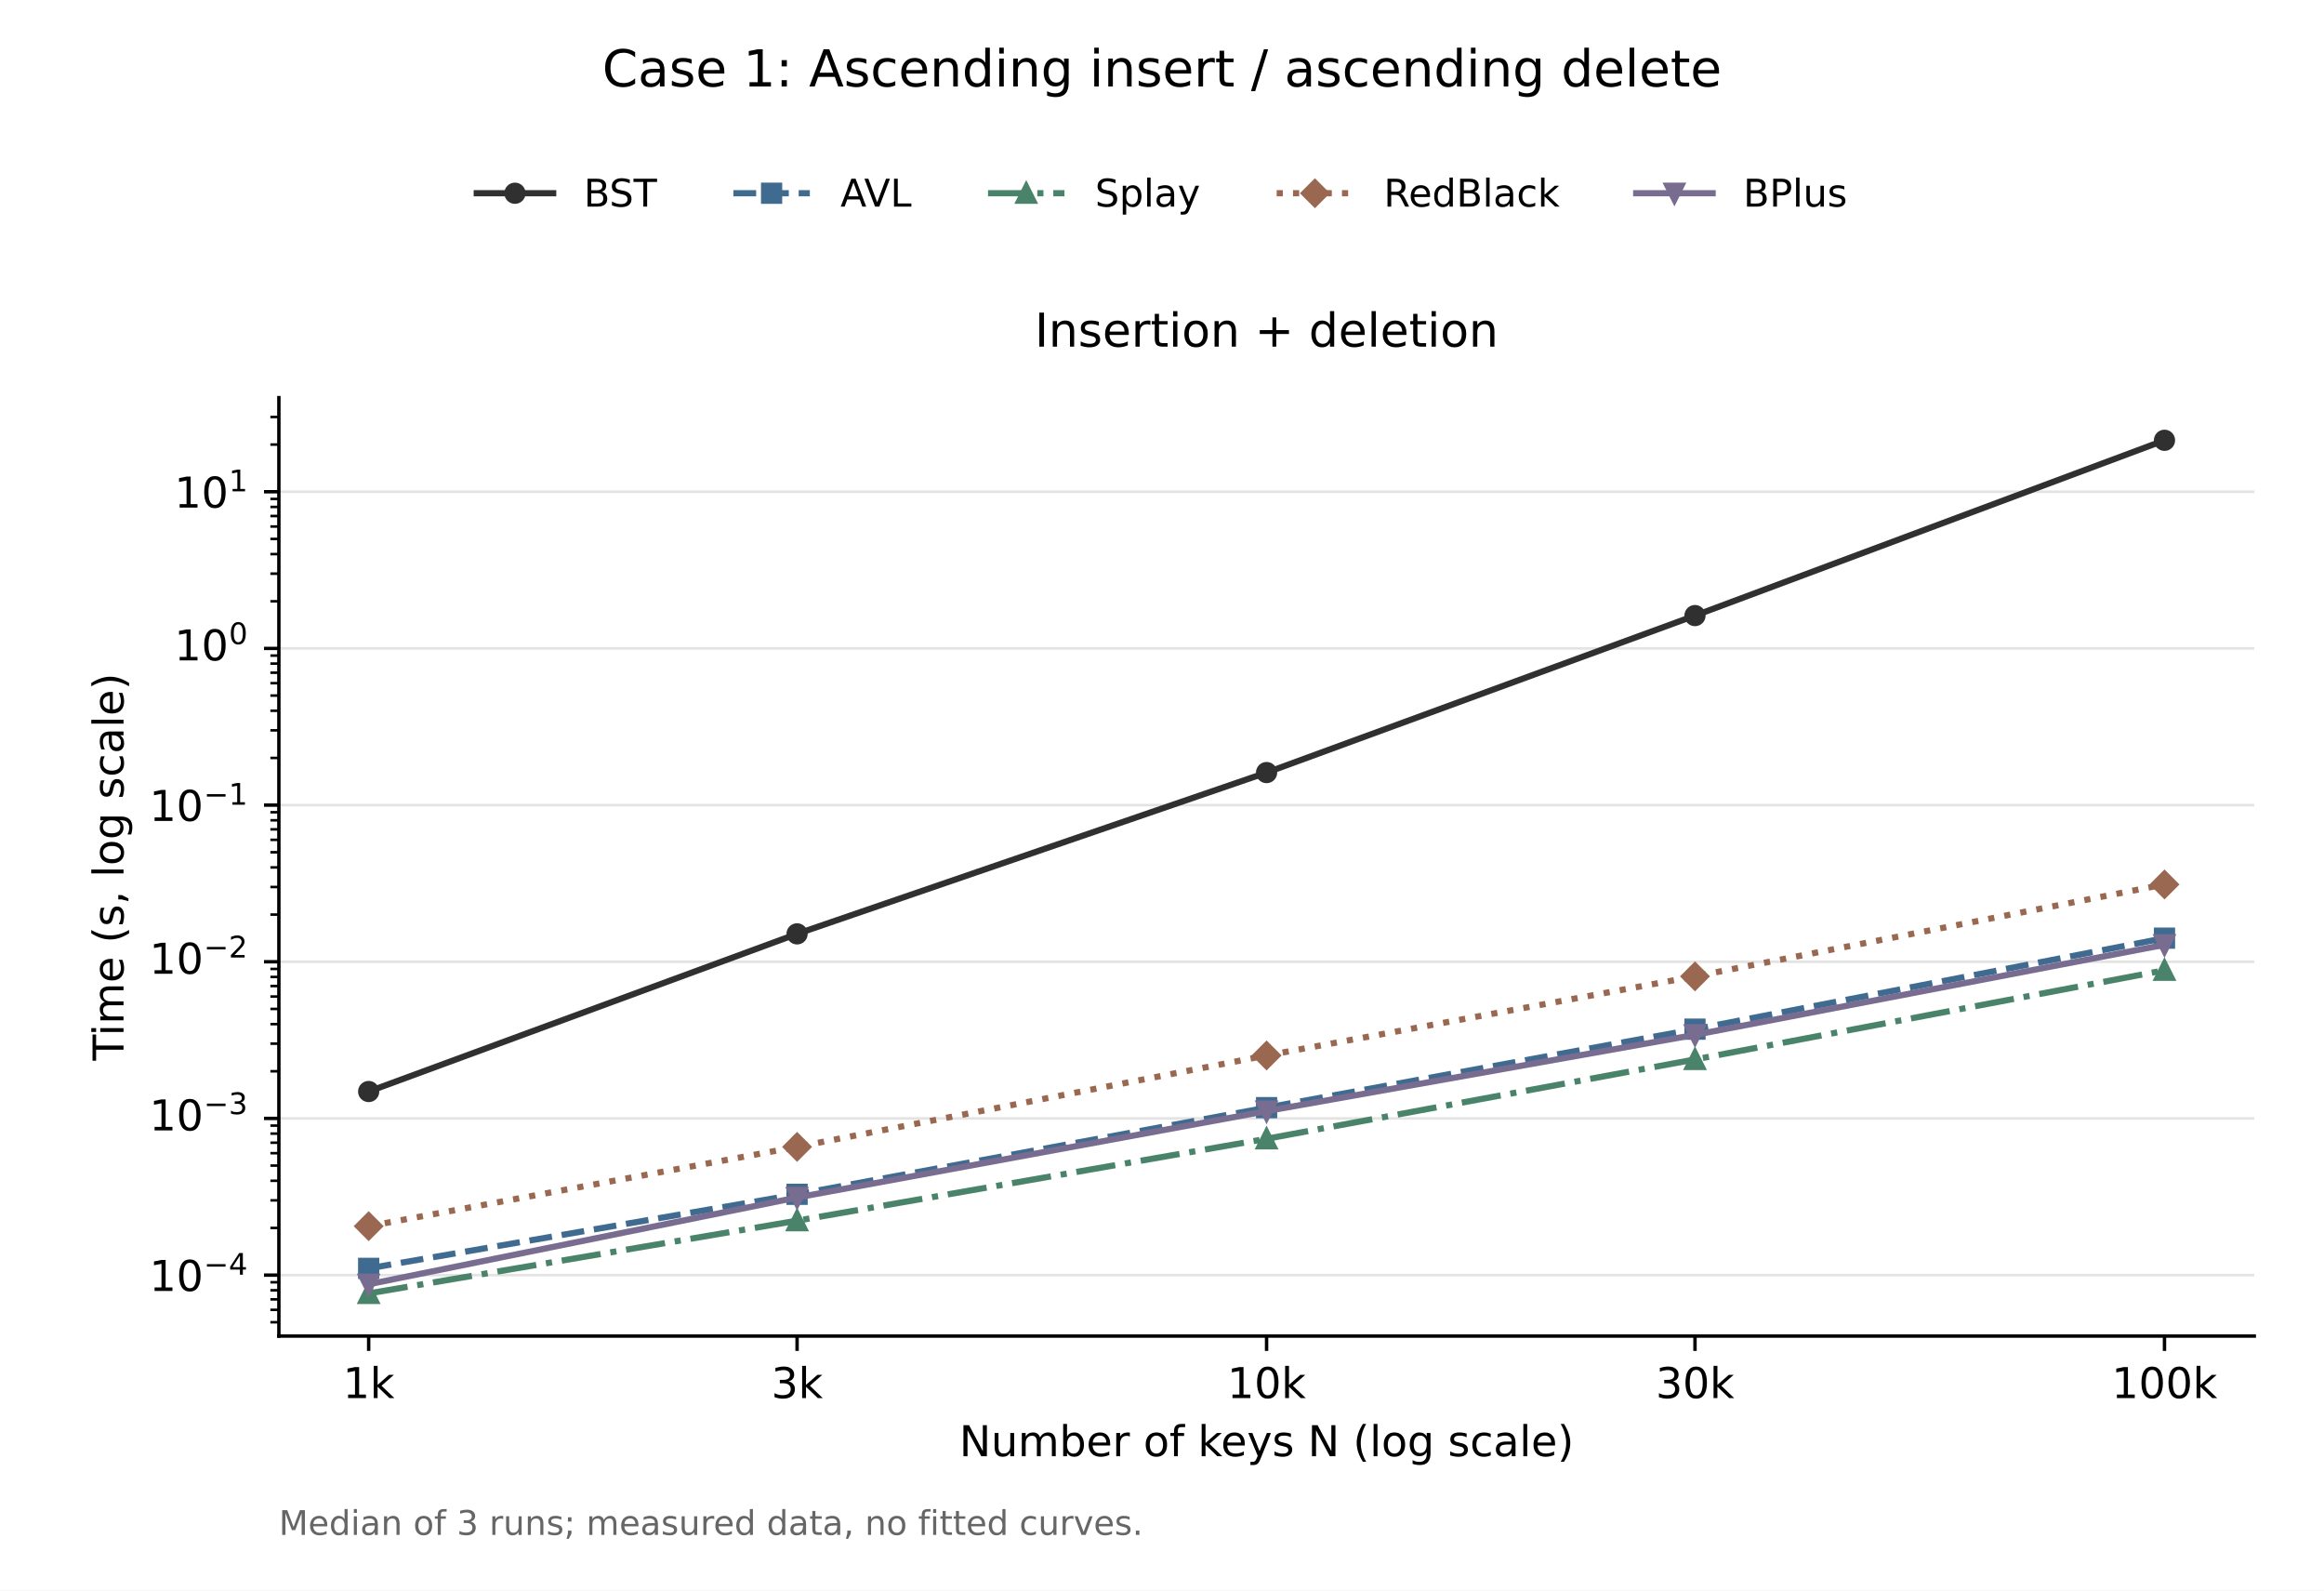
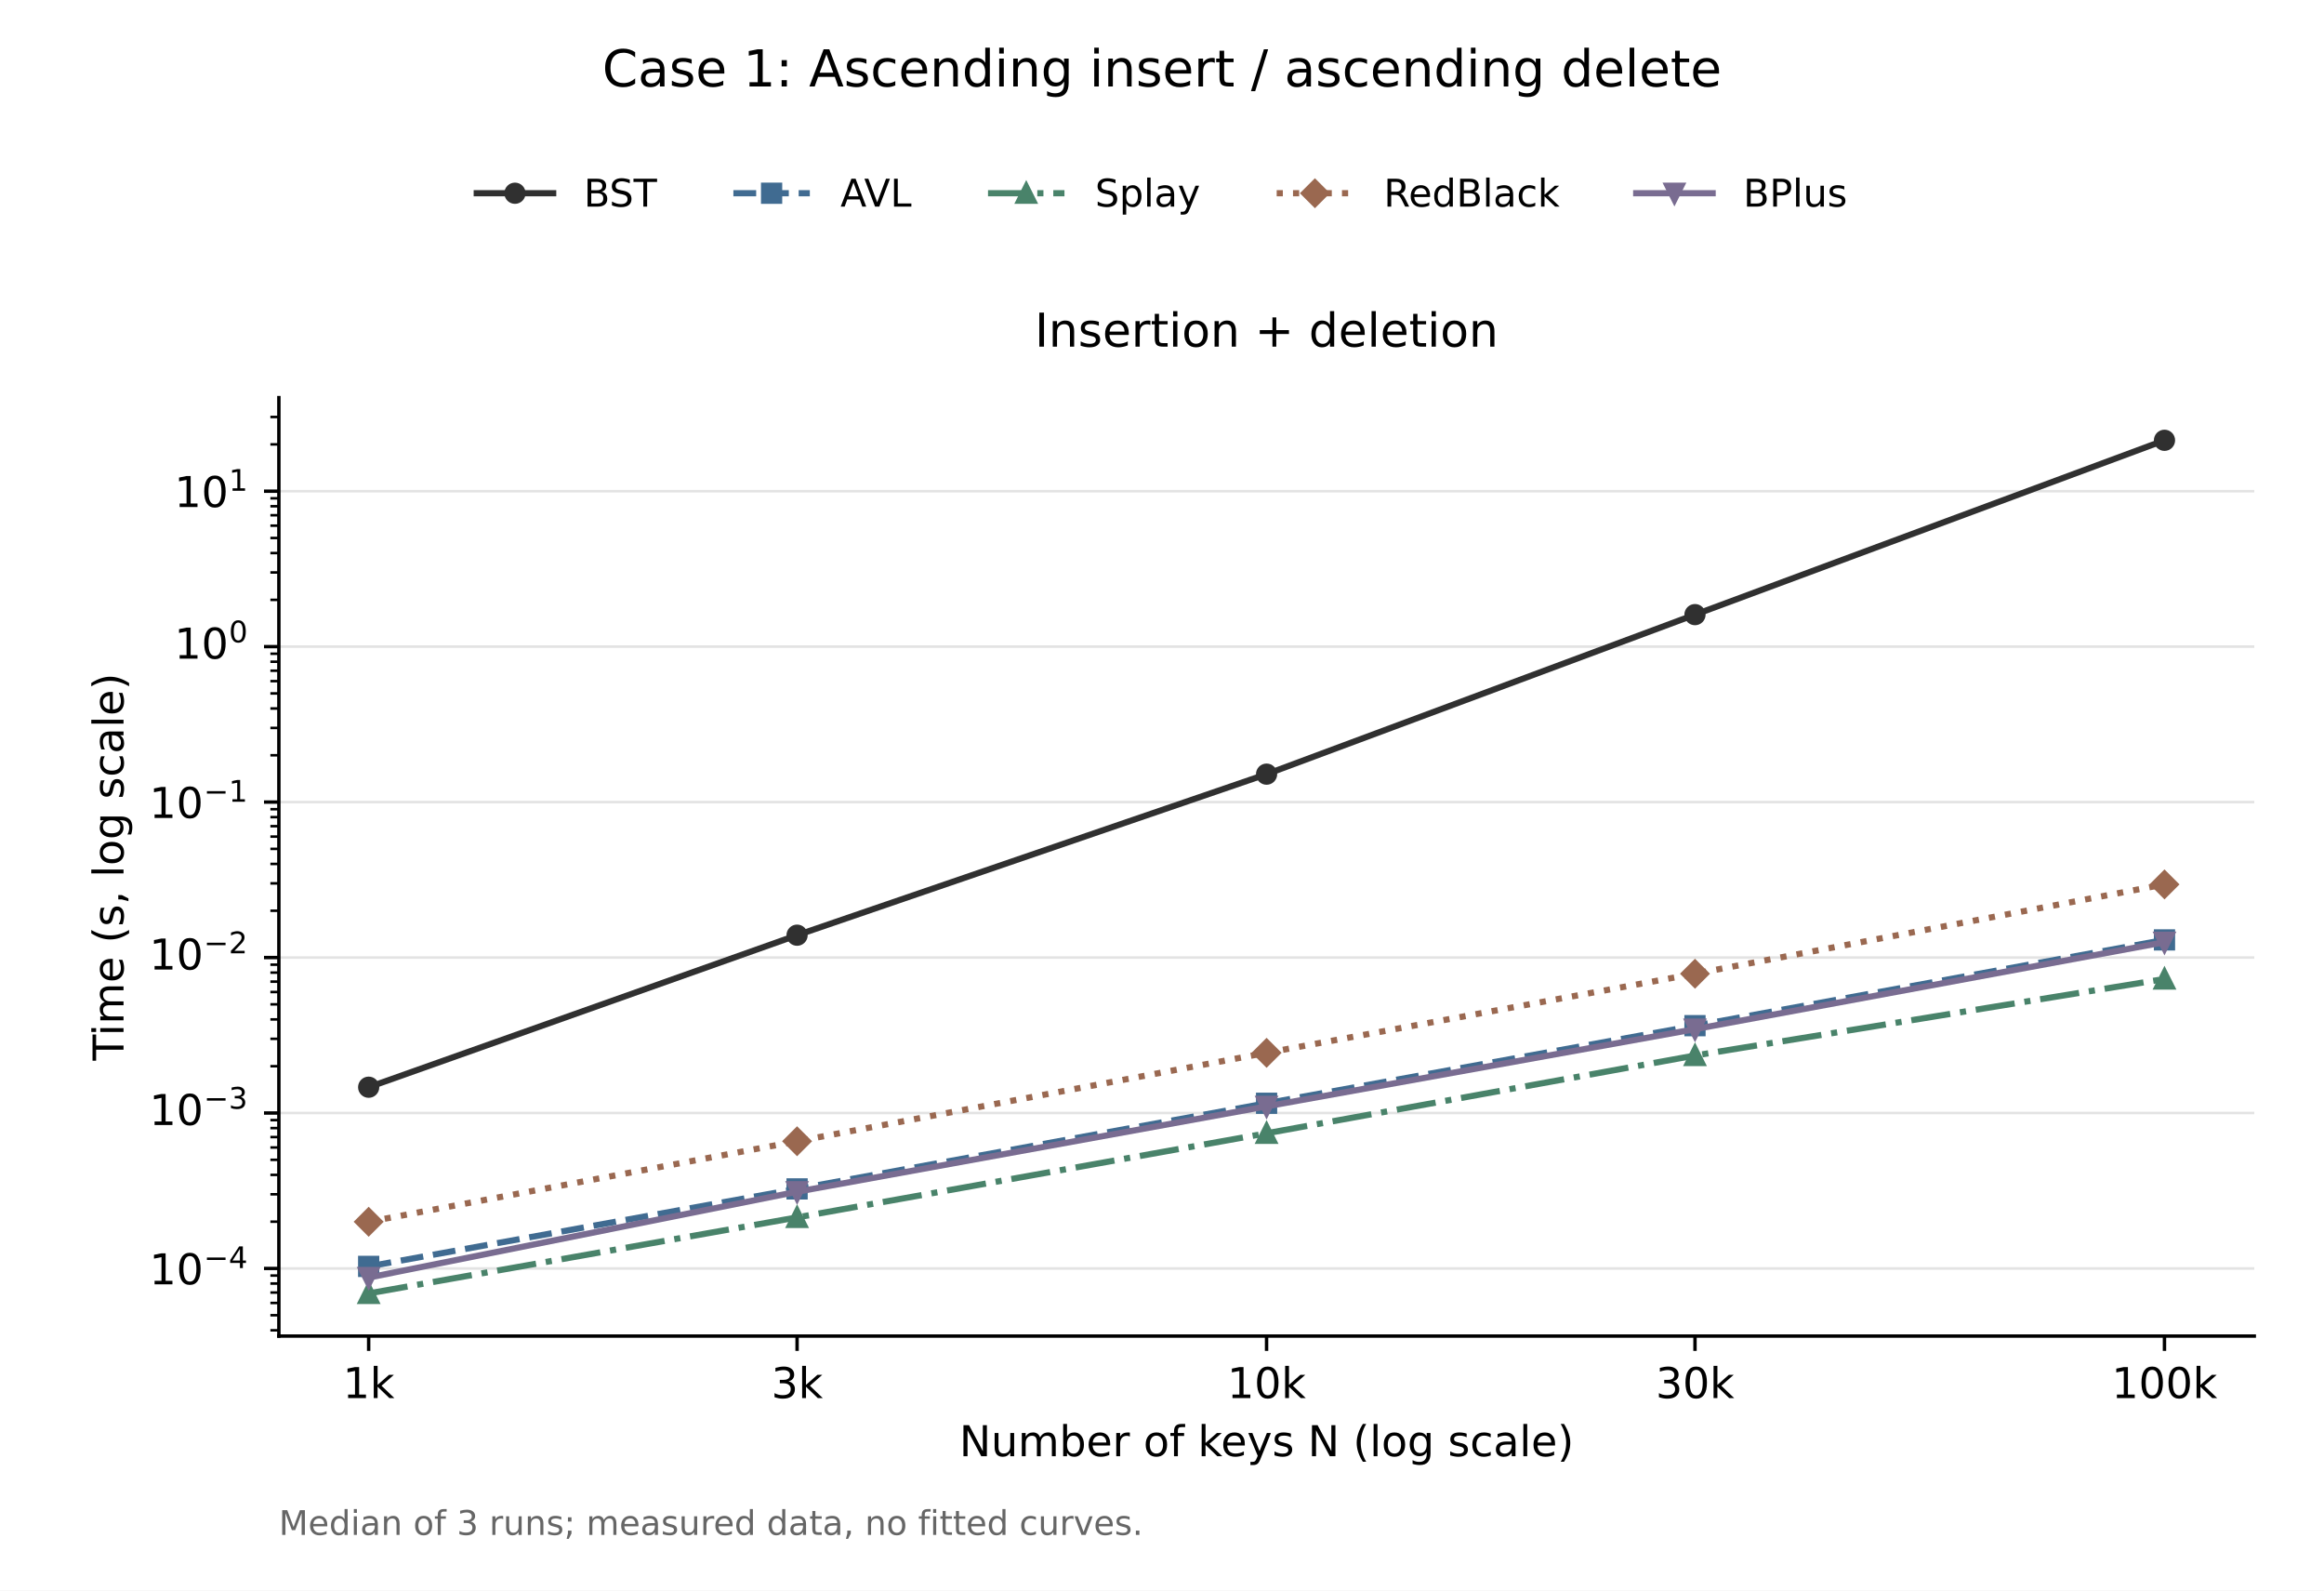
<svg xmlns="http://www.w3.org/2000/svg" xmlns:xlink="http://www.w3.org/1999/xlink" width="547.2pt" height="374.4pt" viewBox="0 0 547.2 374.4" version="1.1">
  <defs>
    <style type="text/css">*{stroke-linejoin: round; stroke-linecap: butt}</style>
  </defs>
  <g id="figure_1">
    <g id="patch_1">
      <path d="M 0 374.4  L 547.2 374.4  L 547.2 0  L 0 0  z " style="fill: #ffffff" />
    </g>
    <g id="axes_1">
      <g id="patch_2">
        <path d="M 65.664 314.496  L 530.784 314.496  L 530.784 93.6  L 65.664 93.6  z " style="fill: #ffffff" />
      </g>
      <g id="matplotlib.axis_1">
        <g id="xtick_1">
          <g id="line2d_1">
            <defs>
-               <path id="mc3a3617b76" d="M 0 0  L 0 3.5  " style="stroke: #000000; stroke-width: 0.8" />
+               <path id="m41549db8dc" d="M 0 0  L 0 3.5  " style="stroke: #000000; stroke-width: 0.8" />
            </defs>
            <g>
-               <use xlink:href="#mc3a3617b76" x="86.806" y="314.496" style="stroke: #000000; stroke-width: 0.8" />
+               <use xlink:href="#m41549db8dc" x="86.806" y="314.496" style="stroke: #000000; stroke-width: 0.8" />
            </g>
          </g>
          <g id="text_1">
            <text style="font-size: 10px; font-family: 'DejaVu Sans'; text-anchor: middle" x="86.806" y="329.094" transform="rotate(-0 86.80582 329.0944)">1k</text>
          </g>
        </g>
        <g id="xtick_2">
          <g id="line2d_2">
            <g>
-               <use xlink:href="#mc3a3617b76" x="187.678" y="314.496" style="stroke: #000000; stroke-width: 0.8" />
+               <use xlink:href="#m41549db8dc" x="187.678" y="314.496" style="stroke: #000000; stroke-width: 0.8" />
            </g>
          </g>
          <g id="text_2">
            <text style="font-size: 10px; font-family: 'DejaVu Sans'; text-anchor: middle" x="187.678" y="329.094" transform="rotate(-0 187.6779 329.0944)">3k</text>
          </g>
        </g>
        <g id="xtick_3">
          <g id="line2d_3">
            <g>
-               <use xlink:href="#mc3a3617b76" x="298.224" y="314.496" style="stroke: #000000; stroke-width: 0.8" />
+               <use xlink:href="#m41549db8dc" x="298.224" y="314.496" style="stroke: #000000; stroke-width: 0.8" />
            </g>
          </g>
          <g id="text_3">
            <text style="font-size: 10px; font-family: 'DejaVu Sans'; text-anchor: middle" x="298.224" y="329.094" transform="rotate(-0 298.224 329.0944)">10k</text>
          </g>
        </g>
        <g id="xtick_4">
          <g id="line2d_4">
            <g>
-               <use xlink:href="#mc3a3617b76" x="399.096" y="314.496" style="stroke: #000000; stroke-width: 0.8" />
+               <use xlink:href="#m41549db8dc" x="399.096" y="314.496" style="stroke: #000000; stroke-width: 0.8" />
            </g>
          </g>
          <g id="text_4">
            <text style="font-size: 10px; font-family: 'DejaVu Sans'; text-anchor: middle" x="399.096" y="329.094" transform="rotate(-0 399.0961 329.0944)">30k</text>
          </g>
        </g>
        <g id="xtick_5">
          <g id="line2d_5">
            <g>
-               <use xlink:href="#mc3a3617b76" x="509.642" y="314.496" style="stroke: #000000; stroke-width: 0.8" />
+               <use xlink:href="#m41549db8dc" x="509.642" y="314.496" style="stroke: #000000; stroke-width: 0.8" />
            </g>
          </g>
          <g id="text_5">
            <text style="font-size: 10px; font-family: 'DejaVu Sans'; text-anchor: middle" x="509.642" y="329.094" transform="rotate(-0 509.6422 329.0944)">100k</text>
          </g>
        </g>
        <g id="text_6">
          <text style="font-size: 10px; font-family: 'DejaVu Sans'; text-anchor: middle" x="298.224" y="342.773" transform="rotate(-0 298.224 342.7726)">Number of keys N (log scale)</text>
        </g>
      </g>
      <g id="matplotlib.axis_2">
        <g id="ytick_1">
          <g id="line2d_6">
-             <path d="M 65.664 300.144  L 530.784 300.144  " clip-path="url(#pc146d42390)" style="fill: none; stroke: #e3e3e3; stroke-width: 0.6; stroke-linecap: square" />
+             <path d="M 65.664 298.581  L 530.784 298.581  " clip-path="url(#p38d52549b3)" style="fill: none; stroke: #e3e3e3; stroke-width: 0.6; stroke-linecap: square" />
          </g>
          <g id="line2d_7">
            <defs>
-               <path id="m63d2b8de68" d="M 0 0  L -3.5 0  " style="stroke: #000000; stroke-width: 0.8" />
+               <path id="ma58b52b9a7" d="M 0 0  L -3.5 0  " style="stroke: #000000; stroke-width: 0.8" />
            </defs>
            <g>
-               <use xlink:href="#m63d2b8de68" x="65.664" y="300.144" style="stroke: #000000; stroke-width: 0.8" />
+               <use xlink:href="#ma58b52b9a7" x="65.664" y="298.581" style="stroke: #000000; stroke-width: 0.8" />
            </g>
          </g>
          <g id="text_7">
-             <g transform="translate(35.164 303.9432)">
+             <g transform="translate(35.164 302.3806)">
              <text>
                <tspan x="0" y="-0.064" style="font-size: 10px; font-family: 'DejaVu Sans'">1</tspan>
                <tspan x="6.362" y="-0.064" style="font-size: 10px; font-family: 'DejaVu Sans'">0</tspan>
                <tspan x="12.82" y="-3.892" style="font-size: 7px; font-family: 'DejaVu Sans'">−</tspan>
                <tspan x="18.686" y="-3.892" style="font-size: 7px; font-family: 'DejaVu Sans'">4</tspan>
              </text>
            </g>
          </g>
        </g>
        <g id="ytick_2">
          <g id="line2d_8">
-             <path d="M 65.664 263.266  L 530.784 263.266  " clip-path="url(#pc146d42390)" style="fill: none; stroke: #e3e3e3; stroke-width: 0.6; stroke-linecap: square" />
+             <path d="M 65.664 261.989  L 530.784 261.989  " clip-path="url(#p38d52549b3)" style="fill: none; stroke: #e3e3e3; stroke-width: 0.6; stroke-linecap: square" />
          </g>
          <g id="line2d_9">
            <g>
-               <use xlink:href="#m63d2b8de68" x="65.664" y="263.266" style="stroke: #000000; stroke-width: 0.8" />
+               <use xlink:href="#ma58b52b9a7" x="65.664" y="261.989" style="stroke: #000000; stroke-width: 0.8" />
            </g>
          </g>
          <g id="text_8">
-             <g transform="translate(35.164 267.0649)">
+             <g transform="translate(35.164 265.7878)">
              <text>
                <tspan x="0" y="-0.977" style="font-size: 10px; font-family: 'DejaVu Sans'">1</tspan>
                <tspan x="6.362" y="-0.977" style="font-size: 10px; font-family: 'DejaVu Sans'">0</tspan>
                <tspan x="12.82" y="-4.805" style="font-size: 7px; font-family: 'DejaVu Sans'">−</tspan>
                <tspan x="18.686" y="-4.805" style="font-size: 7px; font-family: 'DejaVu Sans'">3</tspan>
              </text>
            </g>
          </g>
        </g>
        <g id="ytick_3">
          <g id="line2d_10">
-             <path d="M 65.664 226.387  L 530.784 226.387  " clip-path="url(#pc146d42390)" style="fill: none; stroke: #e3e3e3; stroke-width: 0.6; stroke-linecap: square" />
+             <path d="M 65.664 225.396  L 530.784 225.396  " clip-path="url(#p38d52549b3)" style="fill: none; stroke: #e3e3e3; stroke-width: 0.6; stroke-linecap: square" />
          </g>
          <g id="line2d_11">
            <g>
-               <use xlink:href="#m63d2b8de68" x="65.664" y="226.387" style="stroke: #000000; stroke-width: 0.8" />
+               <use xlink:href="#ma58b52b9a7" x="65.664" y="225.396" style="stroke: #000000; stroke-width: 0.8" />
            </g>
          </g>
          <g id="text_9">
-             <g transform="translate(35.164 230.1866)">
+             <g transform="translate(35.164 229.195)">
              <text>
                <tspan x="0" y="-0.977" style="font-size: 10px; font-family: 'DejaVu Sans'">1</tspan>
                <tspan x="6.362" y="-0.977" style="font-size: 10px; font-family: 'DejaVu Sans'">0</tspan>
                <tspan x="12.82" y="-4.805" style="font-size: 7px; font-family: 'DejaVu Sans'">−</tspan>
                <tspan x="18.686" y="-4.805" style="font-size: 7px; font-family: 'DejaVu Sans'">2</tspan>
              </text>
            </g>
          </g>
        </g>
        <g id="ytick_4">
          <g id="line2d_12">
-             <path d="M 65.664 189.509  L 530.784 189.509  " clip-path="url(#pc146d42390)" style="fill: none; stroke: #e3e3e3; stroke-width: 0.6; stroke-linecap: square" />
+             <path d="M 65.664 188.803  L 530.784 188.803  " clip-path="url(#p38d52549b3)" style="fill: none; stroke: #e3e3e3; stroke-width: 0.6; stroke-linecap: square" />
          </g>
          <g id="line2d_13">
            <g>
-               <use xlink:href="#m63d2b8de68" x="65.664" y="189.509" style="stroke: #000000; stroke-width: 0.8" />
+               <use xlink:href="#ma58b52b9a7" x="65.664" y="188.803" style="stroke: #000000; stroke-width: 0.8" />
            </g>
          </g>
          <g id="text_10">
-             <g transform="translate(35.164 193.3083)">
+             <g transform="translate(35.164 192.6023)">
              <text>
                <tspan x="0" y="-0.064" style="font-size: 10px; font-family: 'DejaVu Sans'">1</tspan>
                <tspan x="6.362" y="-0.064" style="font-size: 10px; font-family: 'DejaVu Sans'">0</tspan>
                <tspan x="12.82" y="-3.892" style="font-size: 7px; font-family: 'DejaVu Sans'">−</tspan>
                <tspan x="18.686" y="-3.892" style="font-size: 7px; font-family: 'DejaVu Sans'">1</tspan>
              </text>
            </g>
          </g>
        </g>
        <g id="ytick_5">
          <g id="line2d_14">
-             <path d="M 65.664 152.631  L 530.784 152.631  " clip-path="url(#pc146d42390)" style="fill: none; stroke: #e3e3e3; stroke-width: 0.6; stroke-linecap: square" />
+             <path d="M 65.664 152.21  L 530.784 152.21  " clip-path="url(#p38d52549b3)" style="fill: none; stroke: #e3e3e3; stroke-width: 0.6; stroke-linecap: square" />
          </g>
          <g id="line2d_15">
            <g>
-               <use xlink:href="#m63d2b8de68" x="65.664" y="152.631" style="stroke: #000000; stroke-width: 0.8" />
+               <use xlink:href="#ma58b52b9a7" x="65.664" y="152.21" style="stroke: #000000; stroke-width: 0.8" />
            </g>
          </g>
          <g id="text_11">
-             <g transform="translate(41.064 156.43)">
+             <g transform="translate(41.064 156.0095)">
              <text>
                <tspan x="0" y="-0.977" style="font-size: 10px; font-family: 'DejaVu Sans'">1</tspan>
                <tspan x="6.362" y="-0.977" style="font-size: 10px; font-family: 'DejaVu Sans'">0</tspan>
                <tspan x="12.82" y="-4.805" style="font-size: 7px; font-family: 'DejaVu Sans'">0</tspan>
              </text>
            </g>
          </g>
        </g>
        <g id="ytick_6">
          <g id="line2d_16">
-             <path d="M 65.664 115.753  L 530.784 115.753  " clip-path="url(#pc146d42390)" style="fill: none; stroke: #e3e3e3; stroke-width: 0.6; stroke-linecap: square" />
+             <path d="M 65.664 115.618  L 530.784 115.618  " clip-path="url(#p38d52549b3)" style="fill: none; stroke: #e3e3e3; stroke-width: 0.6; stroke-linecap: square" />
          </g>
          <g id="line2d_17">
            <g>
-               <use xlink:href="#m63d2b8de68" x="65.664" y="115.753" style="stroke: #000000; stroke-width: 0.8" />
+               <use xlink:href="#ma58b52b9a7" x="65.664" y="115.618" style="stroke: #000000; stroke-width: 0.8" />
            </g>
          </g>
          <g id="text_12">
-             <g transform="translate(41.064 119.5517)">
+             <g transform="translate(41.064 119.4168)">
              <text>
                <tspan x="0" y="-0.064" style="font-size: 10px; font-family: 'DejaVu Sans'">1</tspan>
                <tspan x="6.362" y="-0.064" style="font-size: 10px; font-family: 'DejaVu Sans'">0</tspan>
                <tspan x="12.82" y="-3.892" style="font-size: 7px; font-family: 'DejaVu Sans'">1</tspan>
              </text>
            </g>
          </g>
        </g>
        <g id="ytick_7">
          <g id="line2d_18">
            <defs>
-               <path id="m81358eb70e" d="M 0 0  L -2 0  " style="stroke: #000000; stroke-width: 0.6" />
+               <path id="mfd59afd137" d="M 0 0  L -2 0  " style="stroke: #000000; stroke-width: 0.6" />
            </defs>
            <g>
-               <use xlink:href="#m81358eb70e" x="65.664" y="311.245" style="stroke: #000000; stroke-width: 0.6" />
+               <use xlink:href="#mfd59afd137" x="65.664" y="313.143" style="stroke: #000000; stroke-width: 0.6" />
            </g>
          </g>
        </g>
        <g id="ytick_8">
          <g id="line2d_19">
            <g>
-               <use xlink:href="#m81358eb70e" x="65.664" y="308.325" style="stroke: #000000; stroke-width: 0.6" />
+               <use xlink:href="#mfd59afd137" x="65.664" y="309.597" style="stroke: #000000; stroke-width: 0.6" />
            </g>
          </g>
        </g>
        <g id="ytick_9">
          <g id="line2d_20">
            <g>
-               <use xlink:href="#m81358eb70e" x="65.664" y="305.856" style="stroke: #000000; stroke-width: 0.6" />
+               <use xlink:href="#mfd59afd137" x="65.664" y="306.699" style="stroke: #000000; stroke-width: 0.6" />
            </g>
          </g>
        </g>
        <g id="ytick_10">
          <g id="line2d_21">
            <g>
-               <use xlink:href="#m81358eb70e" x="65.664" y="303.718" style="stroke: #000000; stroke-width: 0.6" />
+               <use xlink:href="#mfd59afd137" x="65.664" y="304.25" style="stroke: #000000; stroke-width: 0.6" />
            </g>
          </g>
        </g>
        <g id="ytick_11">
          <g id="line2d_22">
            <g>
-               <use xlink:href="#m81358eb70e" x="65.664" y="301.831" style="stroke: #000000; stroke-width: 0.6" />
+               <use xlink:href="#mfd59afd137" x="65.664" y="302.128" style="stroke: #000000; stroke-width: 0.6" />
            </g>
          </g>
        </g>
        <g id="ytick_12">
          <g id="line2d_23">
            <g>
-               <use xlink:href="#m81358eb70e" x="65.664" y="289.042" style="stroke: #000000; stroke-width: 0.6" />
+               <use xlink:href="#mfd59afd137" x="65.664" y="300.256" style="stroke: #000000; stroke-width: 0.6" />
            </g>
          </g>
        </g>
        <g id="ytick_13">
          <g id="line2d_24">
            <g>
-               <use xlink:href="#m81358eb70e" x="65.664" y="282.549" style="stroke: #000000; stroke-width: 0.6" />
+               <use xlink:href="#mfd59afd137" x="65.664" y="287.566" style="stroke: #000000; stroke-width: 0.6" />
            </g>
          </g>
        </g>
        <g id="ytick_14">
          <g id="line2d_25">
            <g>
-               <use xlink:href="#m81358eb70e" x="65.664" y="277.941" style="stroke: #000000; stroke-width: 0.6" />
+               <use xlink:href="#mfd59afd137" x="65.664" y="281.122" style="stroke: #000000; stroke-width: 0.6" />
            </g>
          </g>
        </g>
        <g id="ytick_15">
          <g id="line2d_26">
            <g>
-               <use xlink:href="#m81358eb70e" x="65.664" y="274.367" style="stroke: #000000; stroke-width: 0.6" />
+               <use xlink:href="#mfd59afd137" x="65.664" y="276.55" style="stroke: #000000; stroke-width: 0.6" />
            </g>
          </g>
        </g>
        <g id="ytick_16">
          <g id="line2d_27">
            <g>
-               <use xlink:href="#m81358eb70e" x="65.664" y="271.447" style="stroke: #000000; stroke-width: 0.6" />
+               <use xlink:href="#mfd59afd137" x="65.664" y="273.004" style="stroke: #000000; stroke-width: 0.6" />
            </g>
          </g>
        </g>
        <g id="ytick_17">
          <g id="line2d_28">
            <g>
-               <use xlink:href="#m81358eb70e" x="65.664" y="268.978" style="stroke: #000000; stroke-width: 0.6" />
+               <use xlink:href="#mfd59afd137" x="65.664" y="270.107" style="stroke: #000000; stroke-width: 0.6" />
            </g>
          </g>
        </g>
        <g id="ytick_18">
          <g id="line2d_29">
            <g>
-               <use xlink:href="#m81358eb70e" x="65.664" y="266.84" style="stroke: #000000; stroke-width: 0.6" />
+               <use xlink:href="#mfd59afd137" x="65.664" y="267.657" style="stroke: #000000; stroke-width: 0.6" />
            </g>
          </g>
        </g>
        <g id="ytick_19">
          <g id="line2d_30">
            <g>
-               <use xlink:href="#m81358eb70e" x="65.664" y="264.953" style="stroke: #000000; stroke-width: 0.6" />
+               <use xlink:href="#mfd59afd137" x="65.664" y="265.535" style="stroke: #000000; stroke-width: 0.6" />
            </g>
          </g>
        </g>
        <g id="ytick_20">
          <g id="line2d_31">
            <g>
-               <use xlink:href="#m81358eb70e" x="65.664" y="252.164" style="stroke: #000000; stroke-width: 0.6" />
+               <use xlink:href="#mfd59afd137" x="65.664" y="263.663" style="stroke: #000000; stroke-width: 0.6" />
            </g>
          </g>
        </g>
        <g id="ytick_21">
          <g id="line2d_32">
            <g>
-               <use xlink:href="#m81358eb70e" x="65.664" y="245.67" style="stroke: #000000; stroke-width: 0.6" />
+               <use xlink:href="#mfd59afd137" x="65.664" y="250.973" style="stroke: #000000; stroke-width: 0.6" />
            </g>
          </g>
        </g>
        <g id="ytick_22">
          <g id="line2d_33">
            <g>
-               <use xlink:href="#m81358eb70e" x="65.664" y="241.063" style="stroke: #000000; stroke-width: 0.6" />
+               <use xlink:href="#mfd59afd137" x="65.664" y="244.529" style="stroke: #000000; stroke-width: 0.6" />
            </g>
          </g>
        </g>
        <g id="ytick_23">
          <g id="line2d_34">
            <g>
-               <use xlink:href="#m81358eb70e" x="65.664" y="237.489" style="stroke: #000000; stroke-width: 0.6" />
+               <use xlink:href="#mfd59afd137" x="65.664" y="239.958" style="stroke: #000000; stroke-width: 0.6" />
            </g>
          </g>
        </g>
        <g id="ytick_24">
          <g id="line2d_35">
            <g>
-               <use xlink:href="#m81358eb70e" x="65.664" y="234.569" style="stroke: #000000; stroke-width: 0.6" />
+               <use xlink:href="#mfd59afd137" x="65.664" y="236.411" style="stroke: #000000; stroke-width: 0.6" />
            </g>
          </g>
        </g>
        <g id="ytick_25">
          <g id="line2d_36">
            <g>
-               <use xlink:href="#m81358eb70e" x="65.664" y="232.1" style="stroke: #000000; stroke-width: 0.6" />
+               <use xlink:href="#mfd59afd137" x="65.664" y="233.514" style="stroke: #000000; stroke-width: 0.6" />
            </g>
          </g>
        </g>
        <g id="ytick_26">
          <g id="line2d_37">
            <g>
-               <use xlink:href="#m81358eb70e" x="65.664" y="229.961" style="stroke: #000000; stroke-width: 0.6" />
+               <use xlink:href="#mfd59afd137" x="65.664" y="231.064" style="stroke: #000000; stroke-width: 0.6" />
            </g>
          </g>
        </g>
        <g id="ytick_27">
          <g id="line2d_38">
            <g>
-               <use xlink:href="#m81358eb70e" x="65.664" y="228.075" style="stroke: #000000; stroke-width: 0.6" />
+               <use xlink:href="#mfd59afd137" x="65.664" y="228.942" style="stroke: #000000; stroke-width: 0.6" />
            </g>
          </g>
        </g>
        <g id="ytick_28">
          <g id="line2d_39">
            <g>
-               <use xlink:href="#m81358eb70e" x="65.664" y="215.286" style="stroke: #000000; stroke-width: 0.6" />
+               <use xlink:href="#mfd59afd137" x="65.664" y="227.07" style="stroke: #000000; stroke-width: 0.6" />
            </g>
          </g>
        </g>
        <g id="ytick_29">
          <g id="line2d_40">
            <g>
-               <use xlink:href="#m81358eb70e" x="65.664" y="208.792" style="stroke: #000000; stroke-width: 0.6" />
+               <use xlink:href="#mfd59afd137" x="65.664" y="214.38" style="stroke: #000000; stroke-width: 0.6" />
            </g>
          </g>
        </g>
        <g id="ytick_30">
          <g id="line2d_41">
            <g>
-               <use xlink:href="#m81358eb70e" x="65.664" y="204.184" style="stroke: #000000; stroke-width: 0.6" />
+               <use xlink:href="#mfd59afd137" x="65.664" y="207.937" style="stroke: #000000; stroke-width: 0.6" />
            </g>
          </g>
        </g>
        <g id="ytick_31">
          <g id="line2d_42">
            <g>
-               <use xlink:href="#m81358eb70e" x="65.664" y="200.611" style="stroke: #000000; stroke-width: 0.6" />
+               <use xlink:href="#mfd59afd137" x="65.664" y="203.365" style="stroke: #000000; stroke-width: 0.6" />
            </g>
          </g>
        </g>
        <g id="ytick_32">
          <g id="line2d_43">
            <g>
-               <use xlink:href="#m81358eb70e" x="65.664" y="197.691" style="stroke: #000000; stroke-width: 0.6" />
+               <use xlink:href="#mfd59afd137" x="65.664" y="199.819" style="stroke: #000000; stroke-width: 0.6" />
            </g>
          </g>
        </g>
        <g id="ytick_33">
          <g id="line2d_44">
            <g>
-               <use xlink:href="#m81358eb70e" x="65.664" y="195.222" style="stroke: #000000; stroke-width: 0.6" />
+               <use xlink:href="#mfd59afd137" x="65.664" y="196.921" style="stroke: #000000; stroke-width: 0.6" />
            </g>
          </g>
        </g>
        <g id="ytick_34">
          <g id="line2d_45">
            <g>
-               <use xlink:href="#m81358eb70e" x="65.664" y="193.083" style="stroke: #000000; stroke-width: 0.6" />
+               <use xlink:href="#mfd59afd137" x="65.664" y="194.471" style="stroke: #000000; stroke-width: 0.6" />
            </g>
          </g>
        </g>
        <g id="ytick_35">
          <g id="line2d_46">
            <g>
-               <use xlink:href="#m81358eb70e" x="65.664" y="191.197" style="stroke: #000000; stroke-width: 0.6" />
+               <use xlink:href="#mfd59afd137" x="65.664" y="192.349" style="stroke: #000000; stroke-width: 0.6" />
            </g>
          </g>
        </g>
        <g id="ytick_36">
          <g id="line2d_47">
            <g>
-               <use xlink:href="#m81358eb70e" x="65.664" y="178.408" style="stroke: #000000; stroke-width: 0.6" />
+               <use xlink:href="#mfd59afd137" x="65.664" y="190.477" style="stroke: #000000; stroke-width: 0.6" />
            </g>
          </g>
        </g>
        <g id="ytick_37">
          <g id="line2d_48">
            <g>
-               <use xlink:href="#m81358eb70e" x="65.664" y="171.914" style="stroke: #000000; stroke-width: 0.6" />
+               <use xlink:href="#mfd59afd137" x="65.664" y="177.788" style="stroke: #000000; stroke-width: 0.6" />
            </g>
          </g>
        </g>
        <g id="ytick_38">
          <g id="line2d_49">
            <g>
-               <use xlink:href="#m81358eb70e" x="65.664" y="167.306" style="stroke: #000000; stroke-width: 0.6" />
+               <use xlink:href="#mfd59afd137" x="65.664" y="171.344" style="stroke: #000000; stroke-width: 0.6" />
            </g>
          </g>
        </g>
        <g id="ytick_39">
          <g id="line2d_50">
            <g>
-               <use xlink:href="#m81358eb70e" x="65.664" y="163.732" style="stroke: #000000; stroke-width: 0.6" />
+               <use xlink:href="#mfd59afd137" x="65.664" y="166.772" style="stroke: #000000; stroke-width: 0.6" />
            </g>
          </g>
        </g>
        <g id="ytick_40">
          <g id="line2d_51">
            <g>
-               <use xlink:href="#m81358eb70e" x="65.664" y="160.812" style="stroke: #000000; stroke-width: 0.6" />
+               <use xlink:href="#mfd59afd137" x="65.664" y="163.226" style="stroke: #000000; stroke-width: 0.6" />
            </g>
          </g>
        </g>
        <g id="ytick_41">
          <g id="line2d_52">
            <g>
-               <use xlink:href="#m81358eb70e" x="65.664" y="158.343" style="stroke: #000000; stroke-width: 0.6" />
+               <use xlink:href="#mfd59afd137" x="65.664" y="160.328" style="stroke: #000000; stroke-width: 0.6" />
            </g>
          </g>
        </g>
        <g id="ytick_42">
          <g id="line2d_53">
            <g>
-               <use xlink:href="#m81358eb70e" x="65.664" y="156.205" style="stroke: #000000; stroke-width: 0.6" />
+               <use xlink:href="#mfd59afd137" x="65.664" y="157.879" style="stroke: #000000; stroke-width: 0.6" />
            </g>
          </g>
        </g>
        <g id="ytick_43">
          <g id="line2d_54">
            <g>
-               <use xlink:href="#m81358eb70e" x="65.664" y="154.318" style="stroke: #000000; stroke-width: 0.6" />
+               <use xlink:href="#mfd59afd137" x="65.664" y="155.757" style="stroke: #000000; stroke-width: 0.6" />
            </g>
          </g>
        </g>
        <g id="ytick_44">
          <g id="line2d_55">
            <g>
-               <use xlink:href="#m81358eb70e" x="65.664" y="141.529" style="stroke: #000000; stroke-width: 0.6" />
+               <use xlink:href="#mfd59afd137" x="65.664" y="153.885" style="stroke: #000000; stroke-width: 0.6" />
            </g>
          </g>
        </g>
        <g id="ytick_45">
          <g id="line2d_56">
            <g>
-               <use xlink:href="#m81358eb70e" x="65.664" y="135.035" style="stroke: #000000; stroke-width: 0.6" />
+               <use xlink:href="#mfd59afd137" x="65.664" y="141.195" style="stroke: #000000; stroke-width: 0.6" />
            </g>
          </g>
        </g>
        <g id="ytick_46">
          <g id="line2d_57">
            <g>
-               <use xlink:href="#m81358eb70e" x="65.664" y="130.428" style="stroke: #000000; stroke-width: 0.6" />
+               <use xlink:href="#mfd59afd137" x="65.664" y="134.751" style="stroke: #000000; stroke-width: 0.6" />
            </g>
          </g>
        </g>
        <g id="ytick_47">
          <g id="line2d_58">
            <g>
-               <use xlink:href="#m81358eb70e" x="65.664" y="126.854" style="stroke: #000000; stroke-width: 0.6" />
+               <use xlink:href="#mfd59afd137" x="65.664" y="130.179" style="stroke: #000000; stroke-width: 0.6" />
            </g>
          </g>
        </g>
        <g id="ytick_48">
          <g id="line2d_59">
            <g>
-               <use xlink:href="#m81358eb70e" x="65.664" y="123.934" style="stroke: #000000; stroke-width: 0.6" />
+               <use xlink:href="#mfd59afd137" x="65.664" y="126.633" style="stroke: #000000; stroke-width: 0.6" />
            </g>
          </g>
        </g>
        <g id="ytick_49">
          <g id="line2d_60">
            <g>
-               <use xlink:href="#m81358eb70e" x="65.664" y="121.465" style="stroke: #000000; stroke-width: 0.6" />
+               <use xlink:href="#mfd59afd137" x="65.664" y="123.736" style="stroke: #000000; stroke-width: 0.6" />
            </g>
          </g>
        </g>
        <g id="ytick_50">
          <g id="line2d_61">
            <g>
-               <use xlink:href="#m81358eb70e" x="65.664" y="119.326" style="stroke: #000000; stroke-width: 0.6" />
+               <use xlink:href="#mfd59afd137" x="65.664" y="121.286" style="stroke: #000000; stroke-width: 0.6" />
            </g>
          </g>
        </g>
        <g id="ytick_51">
          <g id="line2d_62">
            <g>
-               <use xlink:href="#m81358eb70e" x="65.664" y="117.44" style="stroke: #000000; stroke-width: 0.6" />
+               <use xlink:href="#mfd59afd137" x="65.664" y="119.164" style="stroke: #000000; stroke-width: 0.6" />
            </g>
          </g>
        </g>
        <g id="ytick_52">
          <g id="line2d_63">
            <g>
-               <use xlink:href="#m81358eb70e" x="65.664" y="104.651" style="stroke: #000000; stroke-width: 0.6" />
+               <use xlink:href="#mfd59afd137" x="65.664" y="117.292" style="stroke: #000000; stroke-width: 0.6" />
            </g>
          </g>
        </g>
        <g id="ytick_53">
          <g id="line2d_64">
            <g>
-               <use xlink:href="#m81358eb70e" x="65.664" y="98.157" style="stroke: #000000; stroke-width: 0.6" />
+               <use xlink:href="#mfd59afd137" x="65.664" y="104.602" style="stroke: #000000; stroke-width: 0.6" />
+             </g>
+           </g>
+         </g>
+         <g id="ytick_54">
+           <g id="line2d_65">
+             <g>
+               <use xlink:href="#mfd59afd137" x="65.664" y="98.158" style="stroke: #000000; stroke-width: 0.6" />
            </g>
          </g>
        </g>
        <g id="text_13">
          <text style="font-size: 10px; font-family: 'DejaVu Sans'; text-anchor: middle" x="29.084" y="204.048" transform="rotate(-90 29.08431 204.048)">Time (s, log scale)</text>
        </g>
      </g>
-       <g id="line2d_65">
-         <path d="M 86.806 256.932  L 187.678 219.82  L 298.224 181.855  L 399.096 144.901  L 509.642 103.641  " clip-path="url(#pc146d42390)" style="fill: none; stroke: #303030; stroke-width: 1.45; stroke-linecap: square" />
+       <g id="line2d_66">
+         <path d="M 86.806 255.919  L 187.678 220.133  L 298.224 182.226  L 399.096 144.676  L 509.642 103.641  " clip-path="url(#p38d52549b3)" style="fill: none; stroke: #303030; stroke-width: 1.45; stroke-linecap: square" />
        <defs>
-           <path id="m78d406c9e5" d="M 0 2  C 0.53 2 1.039 1.789 1.414 1.414  C 1.789 1.039 2 0.53 2 0  C 2 -0.53 1.789 -1.039 1.414 -1.414  C 1.039 -1.789 0.53 -2 0 -2  C -0.53 -2 -1.039 -1.789 -1.414 -1.414  C -1.789 -1.039 -2 -0.53 -2 0  C -2 0.53 -1.789 1.039 -1.414 1.414  C -1.039 1.789 -0.53 2 0 2  z " style="stroke: #303030" />
+           <path id="m5f94d38708" d="M 0 2  C 0.53 2 1.039 1.789 1.414 1.414  C 1.789 1.039 2 0.53 2 0  C 2 -0.53 1.789 -1.039 1.414 -1.414  C 1.039 -1.789 0.53 -2 0 -2  C -0.53 -2 -1.039 -1.789 -1.414 -1.414  C -1.789 -1.039 -2 -0.53 -2 0  C -2 0.53 -1.789 1.039 -1.414 1.414  C -1.039 1.789 -0.53 2 0 2  z " style="stroke: #303030" />
        </defs>
-         <g clip-path="url(#pc146d42390)">
-           <use xlink:href="#m78d406c9e5" x="86.806" y="256.932" style="fill: #303030; stroke: #303030" />
-           <use xlink:href="#m78d406c9e5" x="187.678" y="219.82" style="fill: #303030; stroke: #303030" />
-           <use xlink:href="#m78d406c9e5" x="298.224" y="181.855" style="fill: #303030; stroke: #303030" />
-           <use xlink:href="#m78d406c9e5" x="399.096" y="144.901" style="fill: #303030; stroke: #303030" />
-           <use xlink:href="#m78d406c9e5" x="509.642" y="103.641" style="fill: #303030; stroke: #303030" />
-         </g>
-       </g>
-       <g id="line2d_66">
-         <path d="M 86.806 298.559  L 187.678 281.124  L 298.224 260.726  L 399.096 242.252  L 509.642 220.83  " clip-path="url(#pc146d42390)" style="fill: none; stroke-dasharray: 5.365,2.32; stroke-dashoffset: 0; stroke: #406b91; stroke-width: 1.45" />
+         <g clip-path="url(#p38d52549b3)">
+           <use xlink:href="#m5f94d38708" x="86.806" y="255.919" style="fill: #303030; stroke: #303030" />
+           <use xlink:href="#m5f94d38708" x="187.678" y="220.133" style="fill: #303030; stroke: #303030" />
+           <use xlink:href="#m5f94d38708" x="298.224" y="182.226" style="fill: #303030; stroke: #303030" />
+           <use xlink:href="#m5f94d38708" x="399.096" y="144.676" style="fill: #303030; stroke: #303030" />
+           <use xlink:href="#m5f94d38708" x="509.642" y="103.641" style="fill: #303030; stroke: #303030" />
+         </g>
+       </g>
+       <g id="line2d_67">
+         <path d="M 86.806 298.096  L 187.678 279.855  L 298.224 259.697  L 399.096 241.431  L 509.642 221.244  " clip-path="url(#p38d52549b3)" style="fill: none; stroke-dasharray: 5.365,2.32; stroke-dashoffset: 0; stroke: #406b91; stroke-width: 1.45" />
        <defs>
-           <path id="m219ee2f890" d="M -2 2  L 2 2  L 2 -2  L -2 -2  z " style="stroke: #406b91; stroke-linejoin: miter" />
+           <path id="m0460ee3b98" d="M -2 2  L 2 2  L 2 -2  L -2 -2  z " style="stroke: #406b91; stroke-linejoin: miter" />
        </defs>
-         <g clip-path="url(#pc146d42390)">
-           <use xlink:href="#m219ee2f890" x="86.806" y="298.559" style="fill: #406b91; stroke: #406b91; stroke-linejoin: miter" />
-           <use xlink:href="#m219ee2f890" x="187.678" y="281.124" style="fill: #406b91; stroke: #406b91; stroke-linejoin: miter" />
-           <use xlink:href="#m219ee2f890" x="298.224" y="260.726" style="fill: #406b91; stroke: #406b91; stroke-linejoin: miter" />
-           <use xlink:href="#m219ee2f890" x="399.096" y="242.252" style="fill: #406b91; stroke: #406b91; stroke-linejoin: miter" />
-           <use xlink:href="#m219ee2f890" x="509.642" y="220.83" style="fill: #406b91; stroke: #406b91; stroke-linejoin: miter" />
-         </g>
-       </g>
-       <g id="line2d_67">
-         <path d="M 86.806 304.455  L 187.678 287.335  L 298.224 268.06  L 399.096 249.382  L 509.642 228.393  " clip-path="url(#pc146d42390)" style="fill: none; stroke-dasharray: 9.28,2.32,1.45,2.32; stroke-dashoffset: 0; stroke: #49836a; stroke-width: 1.45" />
+         <g clip-path="url(#p38d52549b3)">
+           <use xlink:href="#m0460ee3b98" x="86.806" y="298.096" style="fill: #406b91; stroke: #406b91; stroke-linejoin: miter" />
+           <use xlink:href="#m0460ee3b98" x="187.678" y="279.855" style="fill: #406b91; stroke: #406b91; stroke-linejoin: miter" />
+           <use xlink:href="#m0460ee3b98" x="298.224" y="259.697" style="fill: #406b91; stroke: #406b91; stroke-linejoin: miter" />
+           <use xlink:href="#m0460ee3b98" x="399.096" y="241.431" style="fill: #406b91; stroke: #406b91; stroke-linejoin: miter" />
+           <use xlink:href="#m0460ee3b98" x="509.642" y="221.244" style="fill: #406b91; stroke: #406b91; stroke-linejoin: miter" />
+         </g>
+       </g>
+       <g id="line2d_68">
+         <path d="M 86.806 304.455  L 187.678 286.565  L 298.224 266.763  L 399.096 248.455  L 509.642 230.447  " clip-path="url(#p38d52549b3)" style="fill: none; stroke-dasharray: 9.28,2.32,1.45,2.32; stroke-dashoffset: 0; stroke: #49836a; stroke-width: 1.45" />
        <defs>
-           <path id="m3f7f143363" d="M 0 -2  L -2 2  L 2 2  z " style="stroke: #49836a; stroke-linejoin: miter" />
+           <path id="mb3b35972c6" d="M 0 -2  L -2 2  L 2 2  z " style="stroke: #49836a; stroke-linejoin: miter" />
        </defs>
-         <g clip-path="url(#pc146d42390)">
-           <use xlink:href="#m3f7f143363" x="86.806" y="304.455" style="fill: #49836a; stroke: #49836a; stroke-linejoin: miter" />
-           <use xlink:href="#m3f7f143363" x="187.678" y="287.335" style="fill: #49836a; stroke: #49836a; stroke-linejoin: miter" />
-           <use xlink:href="#m3f7f143363" x="298.224" y="268.06" style="fill: #49836a; stroke: #49836a; stroke-linejoin: miter" />
-           <use xlink:href="#m3f7f143363" x="399.096" y="249.382" style="fill: #49836a; stroke: #49836a; stroke-linejoin: miter" />
-           <use xlink:href="#m3f7f143363" x="509.642" y="228.393" style="fill: #49836a; stroke: #49836a; stroke-linejoin: miter" />
-         </g>
-       </g>
-       <g id="line2d_68">
-         <path d="M 86.806 288.624  L 187.678 269.962  L 298.224 248.444  L 399.096 229.825  L 509.642 208.191  " clip-path="url(#pc146d42390)" style="fill: none; stroke-dasharray: 1.45,2.393; stroke-dashoffset: 0; stroke: #9a6850; stroke-width: 1.45" />
+         <g clip-path="url(#p38d52549b3)">
+           <use xlink:href="#mb3b35972c6" x="86.806" y="304.455" style="fill: #49836a; stroke: #49836a; stroke-linejoin: miter" />
+           <use xlink:href="#mb3b35972c6" x="187.678" y="286.565" style="fill: #49836a; stroke: #49836a; stroke-linejoin: miter" />
+           <use xlink:href="#mb3b35972c6" x="298.224" y="266.763" style="fill: #49836a; stroke: #49836a; stroke-linejoin: miter" />
+           <use xlink:href="#mb3b35972c6" x="399.096" y="248.455" style="fill: #49836a; stroke: #49836a; stroke-linejoin: miter" />
+           <use xlink:href="#mb3b35972c6" x="509.642" y="230.447" style="fill: #49836a; stroke: #49836a; stroke-linejoin: miter" />
+         </g>
+       </g>
+       <g id="line2d_69">
+         <path d="M 86.806 287.59  L 187.678 268.638  L 298.224 247.821  L 399.096 229.205  L 509.642 208.179  " clip-path="url(#p38d52549b3)" style="fill: none; stroke-dasharray: 1.45,2.393; stroke-dashoffset: 0; stroke: #9a6850; stroke-width: 1.45" />
        <defs>
-           <path id="mc84cca7bce" d="M 0 2.828  L 2.828 0  L 0 -2.828  L -2.828 0  z " style="stroke: #9a6850; stroke-linejoin: miter" />
+           <path id="m6eab7ba1e4" d="M 0 2.828  L 2.828 0  L 0 -2.828  L -2.828 0  z " style="stroke: #9a6850; stroke-linejoin: miter" />
        </defs>
-         <g clip-path="url(#pc146d42390)">
-           <use xlink:href="#mc84cca7bce" x="86.806" y="288.624" style="fill: #9a6850; stroke: #9a6850; stroke-linejoin: miter" />
-           <use xlink:href="#mc84cca7bce" x="187.678" y="269.962" style="fill: #9a6850; stroke: #9a6850; stroke-linejoin: miter" />
-           <use xlink:href="#mc84cca7bce" x="298.224" y="248.444" style="fill: #9a6850; stroke: #9a6850; stroke-linejoin: miter" />
-           <use xlink:href="#mc84cca7bce" x="399.096" y="229.825" style="fill: #9a6850; stroke: #9a6850; stroke-linejoin: miter" />
-           <use xlink:href="#mc84cca7bce" x="509.642" y="208.191" style="fill: #9a6850; stroke: #9a6850; stroke-linejoin: miter" />
-         </g>
-       </g>
-       <g id="line2d_69">
-         <path d="M 86.806 302.301  L 187.678 281.874  L 298.224 261.54  L 399.096 243.59  L 509.642 222.389  " clip-path="url(#pc146d42390)" style="fill: none; stroke: #796c91; stroke-width: 1.45; stroke-linecap: square" />
+         <g clip-path="url(#p38d52549b3)">
+           <use xlink:href="#m6eab7ba1e4" x="86.806" y="287.59" style="fill: #9a6850; stroke: #9a6850; stroke-linejoin: miter" />
+           <use xlink:href="#m6eab7ba1e4" x="187.678" y="268.638" style="fill: #9a6850; stroke: #9a6850; stroke-linejoin: miter" />
+           <use xlink:href="#m6eab7ba1e4" x="298.224" y="247.821" style="fill: #9a6850; stroke: #9a6850; stroke-linejoin: miter" />
+           <use xlink:href="#m6eab7ba1e4" x="399.096" y="229.205" style="fill: #9a6850; stroke: #9a6850; stroke-linejoin: miter" />
+           <use xlink:href="#m6eab7ba1e4" x="509.642" y="208.179" style="fill: #9a6850; stroke: #9a6850; stroke-linejoin: miter" />
+         </g>
+       </g>
+       <g id="line2d_70">
+         <path d="M 86.806 300.722  L 187.678 280.519  L 298.224 260.422  L 399.096 242.246  L 509.642 221.783  " clip-path="url(#p38d52549b3)" style="fill: none; stroke: #796c91; stroke-width: 1.45; stroke-linecap: square" />
        <defs>
-           <path id="me821a96399" d="M -0 2  L 2 -2  L -2 -2  z " style="stroke: #796c91; stroke-linejoin: miter" />
+           <path id="mdf81213b76" d="M -0 2  L 2 -2  L -2 -2  z " style="stroke: #796c91; stroke-linejoin: miter" />
        </defs>
-         <g clip-path="url(#pc146d42390)">
-           <use xlink:href="#me821a96399" x="86.806" y="302.301" style="fill: #796c91; stroke: #796c91; stroke-linejoin: miter" />
-           <use xlink:href="#me821a96399" x="187.678" y="281.874" style="fill: #796c91; stroke: #796c91; stroke-linejoin: miter" />
-           <use xlink:href="#me821a96399" x="298.224" y="261.54" style="fill: #796c91; stroke: #796c91; stroke-linejoin: miter" />
-           <use xlink:href="#me821a96399" x="399.096" y="243.59" style="fill: #796c91; stroke: #796c91; stroke-linejoin: miter" />
-           <use xlink:href="#me821a96399" x="509.642" y="222.389" style="fill: #796c91; stroke: #796c91; stroke-linejoin: miter" />
+         <g clip-path="url(#p38d52549b3)">
+           <use xlink:href="#mdf81213b76" x="86.806" y="300.722" style="fill: #796c91; stroke: #796c91; stroke-linejoin: miter" />
+           <use xlink:href="#mdf81213b76" x="187.678" y="280.519" style="fill: #796c91; stroke: #796c91; stroke-linejoin: miter" />
+           <use xlink:href="#mdf81213b76" x="298.224" y="260.422" style="fill: #796c91; stroke: #796c91; stroke-linejoin: miter" />
+           <use xlink:href="#mdf81213b76" x="399.096" y="242.246" style="fill: #796c91; stroke: #796c91; stroke-linejoin: miter" />
+           <use xlink:href="#mdf81213b76" x="509.642" y="221.783" style="fill: #796c91; stroke: #796c91; stroke-linejoin: miter" />
        </g>
      </g>
      <g id="patch_3">
        <path d="M 65.664 314.496  L 65.664 93.6  " style="fill: none; stroke: #000000; stroke-width: 0.8; stroke-linejoin: miter; stroke-linecap: square" />
      </g>
      <g id="patch_4">
        <path d="M 65.664 314.496  L 530.784 314.496  " style="fill: none; stroke: #000000; stroke-width: 0.8; stroke-linejoin: miter; stroke-linecap: square" />
      </g>
      <g id="text_14">
        <text style="font-size: 11px; font-family: 'DejaVu Sans'; text-anchor: middle" x="298.224" y="81.6" transform="rotate(-0 298.224 81.6)">Insertion + deletion</text>
      </g>
    </g>
    <g id="text_15">
      <text style="font-size: 12px; font-family: 'DejaVu Sans'; text-anchor: middle" x="273.6" y="20.35" transform="rotate(-0 273.6 20.35012)">Case 1: Ascending insert / ascending delete</text>
    </g>
    <g id="text_16">
      <text style="font-size: 8px; font-family: 'DejaVu Sans'; text-anchor: start; fill: #666666" x="65.664" y="361.296" transform="rotate(-0 65.664 361.296)">Median of 3 runs; measured data, no fitted curves.</text>
    </g>
    <g id="legend_1">
-       <g id="line2d_70">
+       <g id="line2d_71">
        <path d="M 112.252 45.485  L 121.252 45.485  L 130.252 45.485  " style="fill: none; stroke: #303030; stroke-width: 1.45; stroke-linecap: square" />
        <g>
-           <use xlink:href="#m78d406c9e5" x="121.252" y="45.485" style="fill: #303030; stroke: #303030" />
+           <use xlink:href="#m5f94d38708" x="121.252" y="45.485" style="fill: #303030; stroke: #303030" />
        </g>
      </g>
      <g id="text_17">
        <text style="font-size: 9px; font-family: 'DejaVu Sans'; text-anchor: start" x="137.452" y="48.635" transform="rotate(-0 137.4518 48.63459)">BST</text>
      </g>
-       <g id="line2d_71">
+       <g id="line2d_72">
        <path d="M 172.68 45.485  L 181.68 45.485  L 190.68 45.485  " style="fill: none; stroke-dasharray: 5.365,2.32; stroke-dashoffset: 0; stroke: #406b91; stroke-width: 1.45" />
        <g>
-           <use xlink:href="#m219ee2f890" x="181.68" y="45.485" style="fill: #406b91; stroke: #406b91; stroke-linejoin: miter" />
+           <use xlink:href="#m0460ee3b98" x="181.68" y="45.485" style="fill: #406b91; stroke: #406b91; stroke-linejoin: miter" />
        </g>
      </g>
      <g id="text_18">
        <text style="font-size: 9px; font-family: 'DejaVu Sans'; text-anchor: start" x="197.88" y="48.635" transform="rotate(-0 197.8798 48.63459)">AVL</text>
      </g>
-       <g id="line2d_72">
+       <g id="line2d_73">
        <path d="M 232.634 45.485  L 241.634 45.485  L 250.634 45.485  " style="fill: none; stroke-dasharray: 9.28,2.32,1.45,2.32; stroke-dashoffset: 0; stroke: #49836a; stroke-width: 1.45" />
        <g>
-           <use xlink:href="#m3f7f143363" x="241.634" y="45.485" style="fill: #49836a; stroke: #49836a; stroke-linejoin: miter" />
+           <use xlink:href="#mb3b35972c6" x="241.634" y="45.485" style="fill: #49836a; stroke: #49836a; stroke-linejoin: miter" />
        </g>
      </g>
      <g id="text_19">
        <text style="font-size: 9px; font-family: 'DejaVu Sans'; text-anchor: start" x="257.834" y="48.635" transform="rotate(-0 257.8338 48.63459)">Splay</text>
      </g>
-       <g id="line2d_73">
+       <g id="line2d_74">
        <path d="M 300.604 45.485  L 309.604 45.485  L 318.604 45.485  " style="fill: none; stroke-dasharray: 1.45,2.393; stroke-dashoffset: 0; stroke: #9a6850; stroke-width: 1.45" />
        <g>
-           <use xlink:href="#mc84cca7bce" x="309.604" y="45.485" style="fill: #9a6850; stroke: #9a6850; stroke-linejoin: miter" />
+           <use xlink:href="#m6eab7ba1e4" x="309.604" y="45.485" style="fill: #9a6850; stroke: #9a6850; stroke-linejoin: miter" />
        </g>
      </g>
      <g id="text_20">
        <text style="font-size: 9px; font-family: 'DejaVu Sans'; text-anchor: start" x="325.804" y="48.635" transform="rotate(-0 325.8035 48.63459)">RedBlack</text>
      </g>
-       <g id="line2d_74">
+       <g id="line2d_75">
        <path d="M 385.254 45.485  L 394.254 45.485  L 403.254 45.485  " style="fill: none; stroke: #796c91; stroke-width: 1.45; stroke-linecap: square" />
        <g>
-           <use xlink:href="#me821a96399" x="394.254" y="45.485" style="fill: #796c91; stroke: #796c91; stroke-linejoin: miter" />
+           <use xlink:href="#mdf81213b76" x="394.254" y="45.485" style="fill: #796c91; stroke: #796c91; stroke-linejoin: miter" />
        </g>
      </g>
      <g id="text_21">
        <text style="font-size: 9px; font-family: 'DejaVu Sans'; text-anchor: start" x="410.454" y="48.635" transform="rotate(-0 410.4541 48.63459)">BPlus</text>
      </g>
    </g>
  </g>
  <defs>
-     <clipPath id="pc146d42390">
+     <clipPath id="p38d52549b3">
      <rect x="65.664" y="93.6" width="465.12" height="220.896" />
    </clipPath>
  </defs>
</svg>
